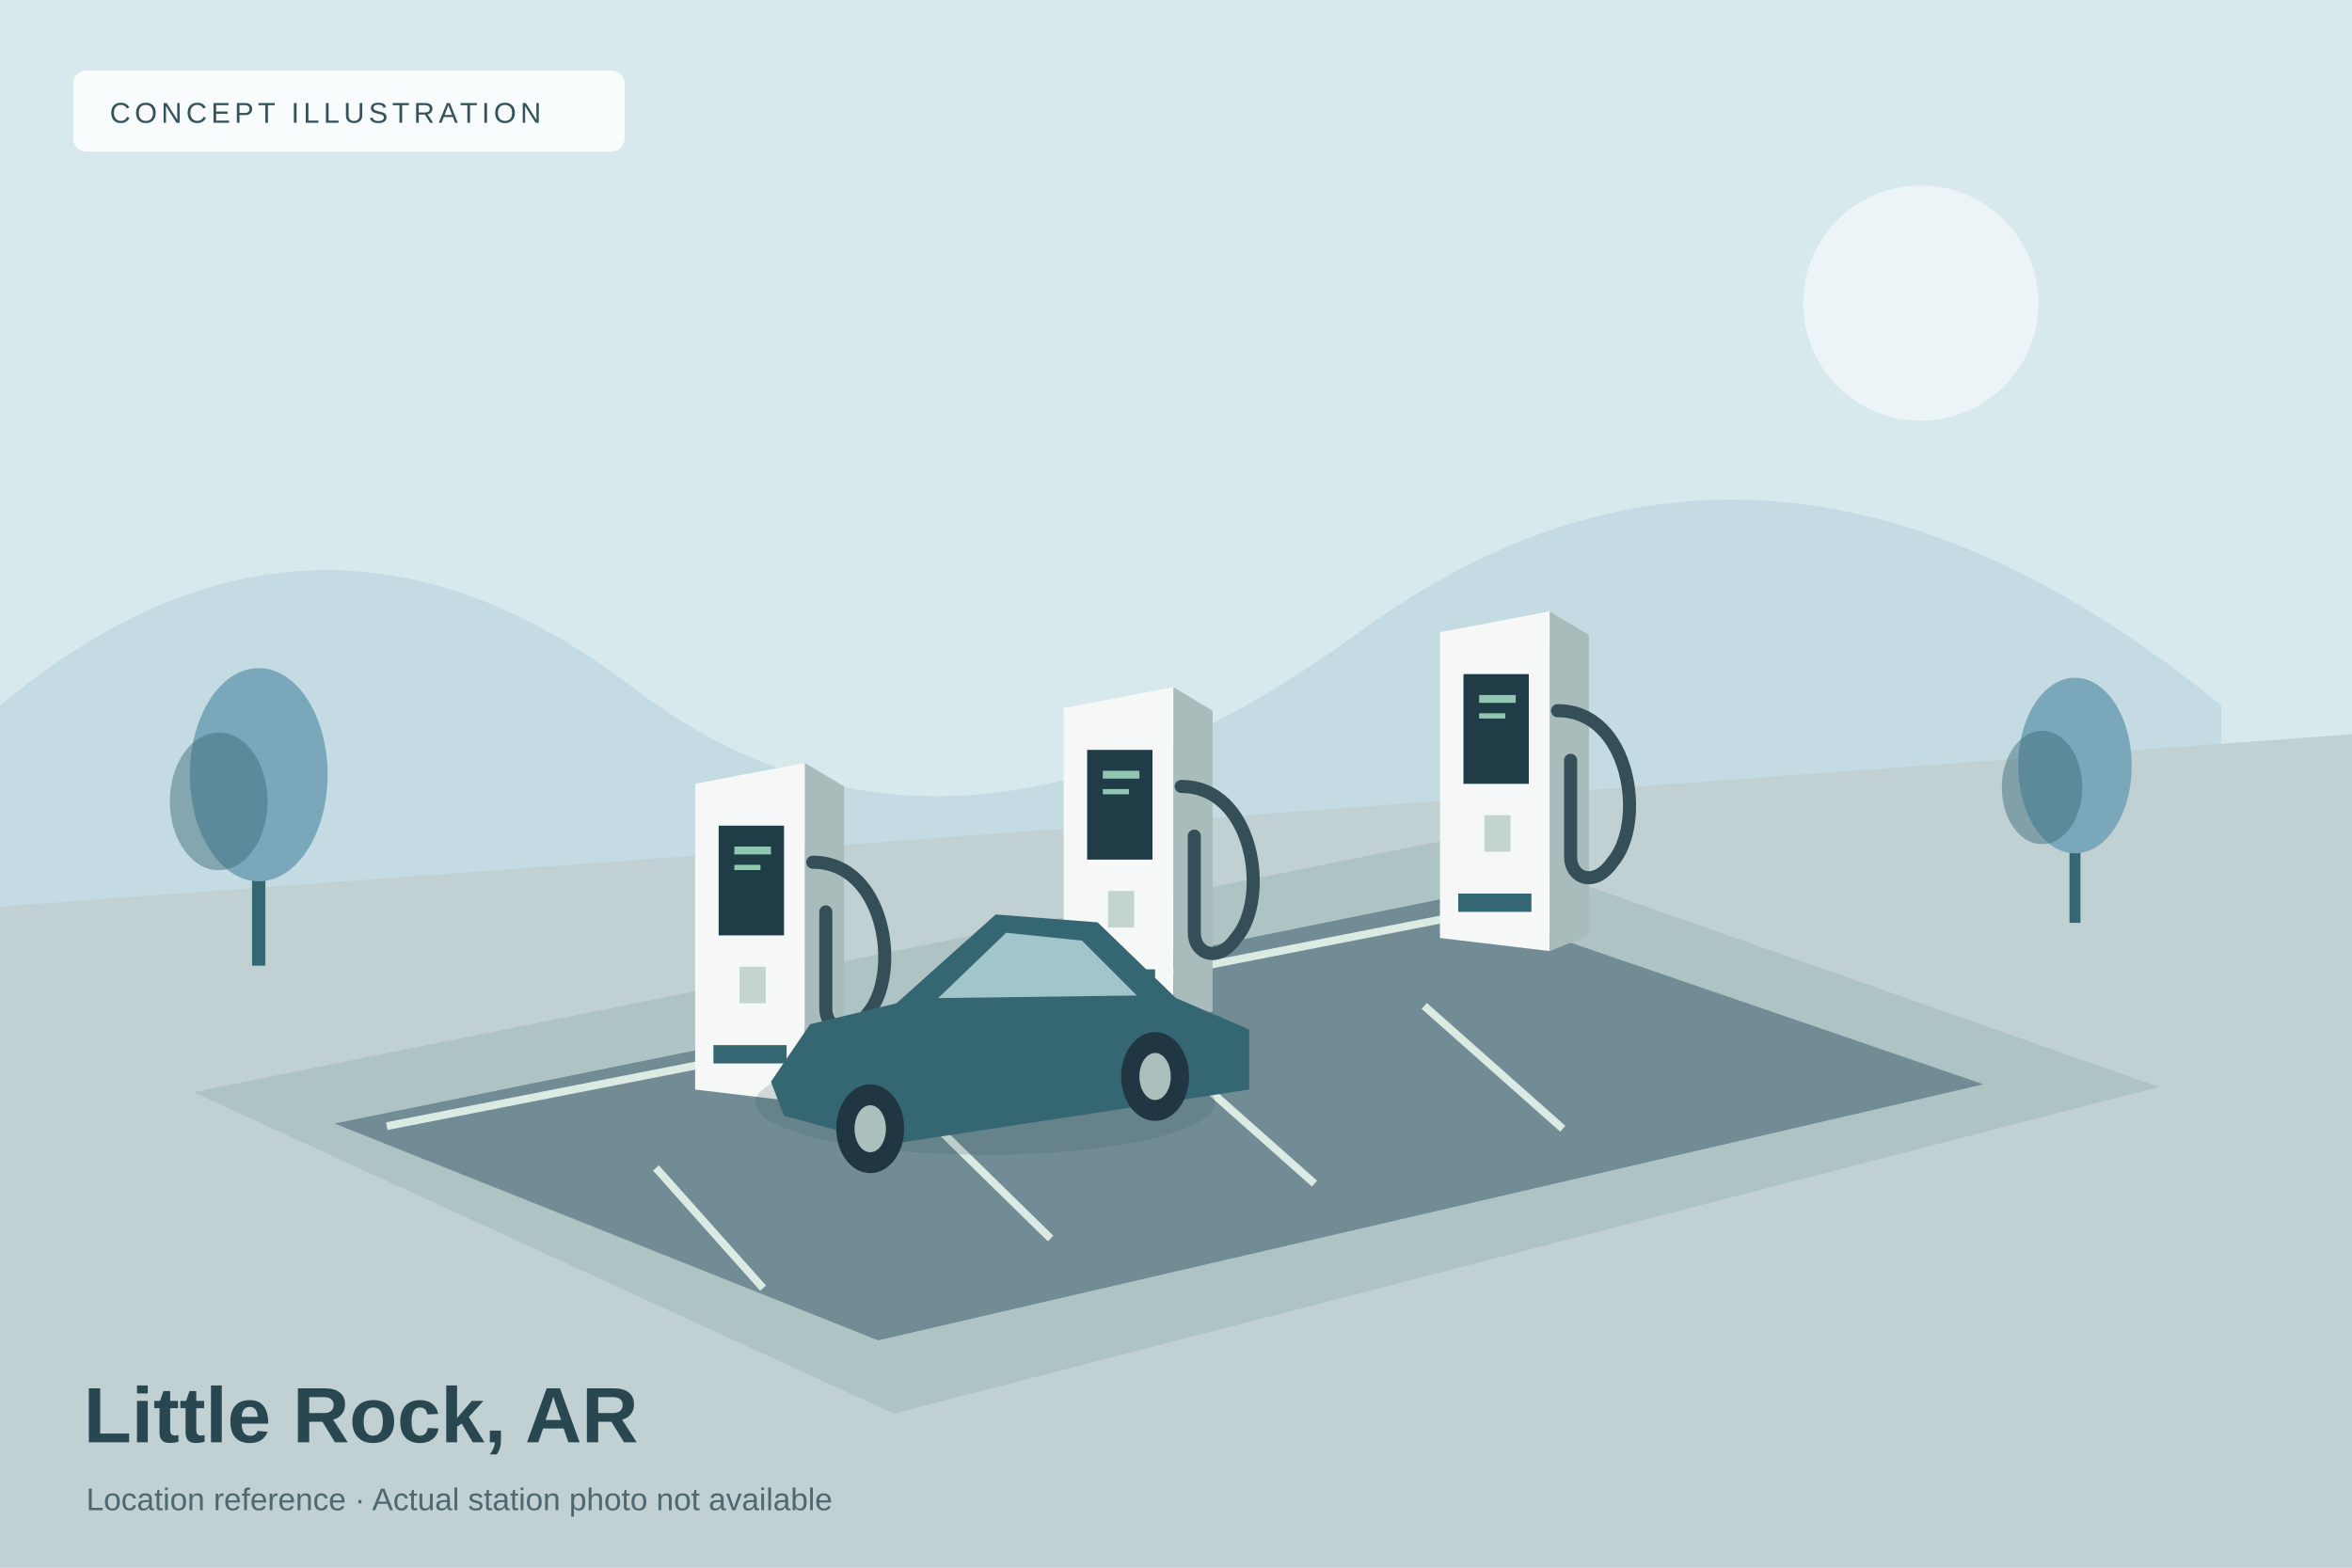
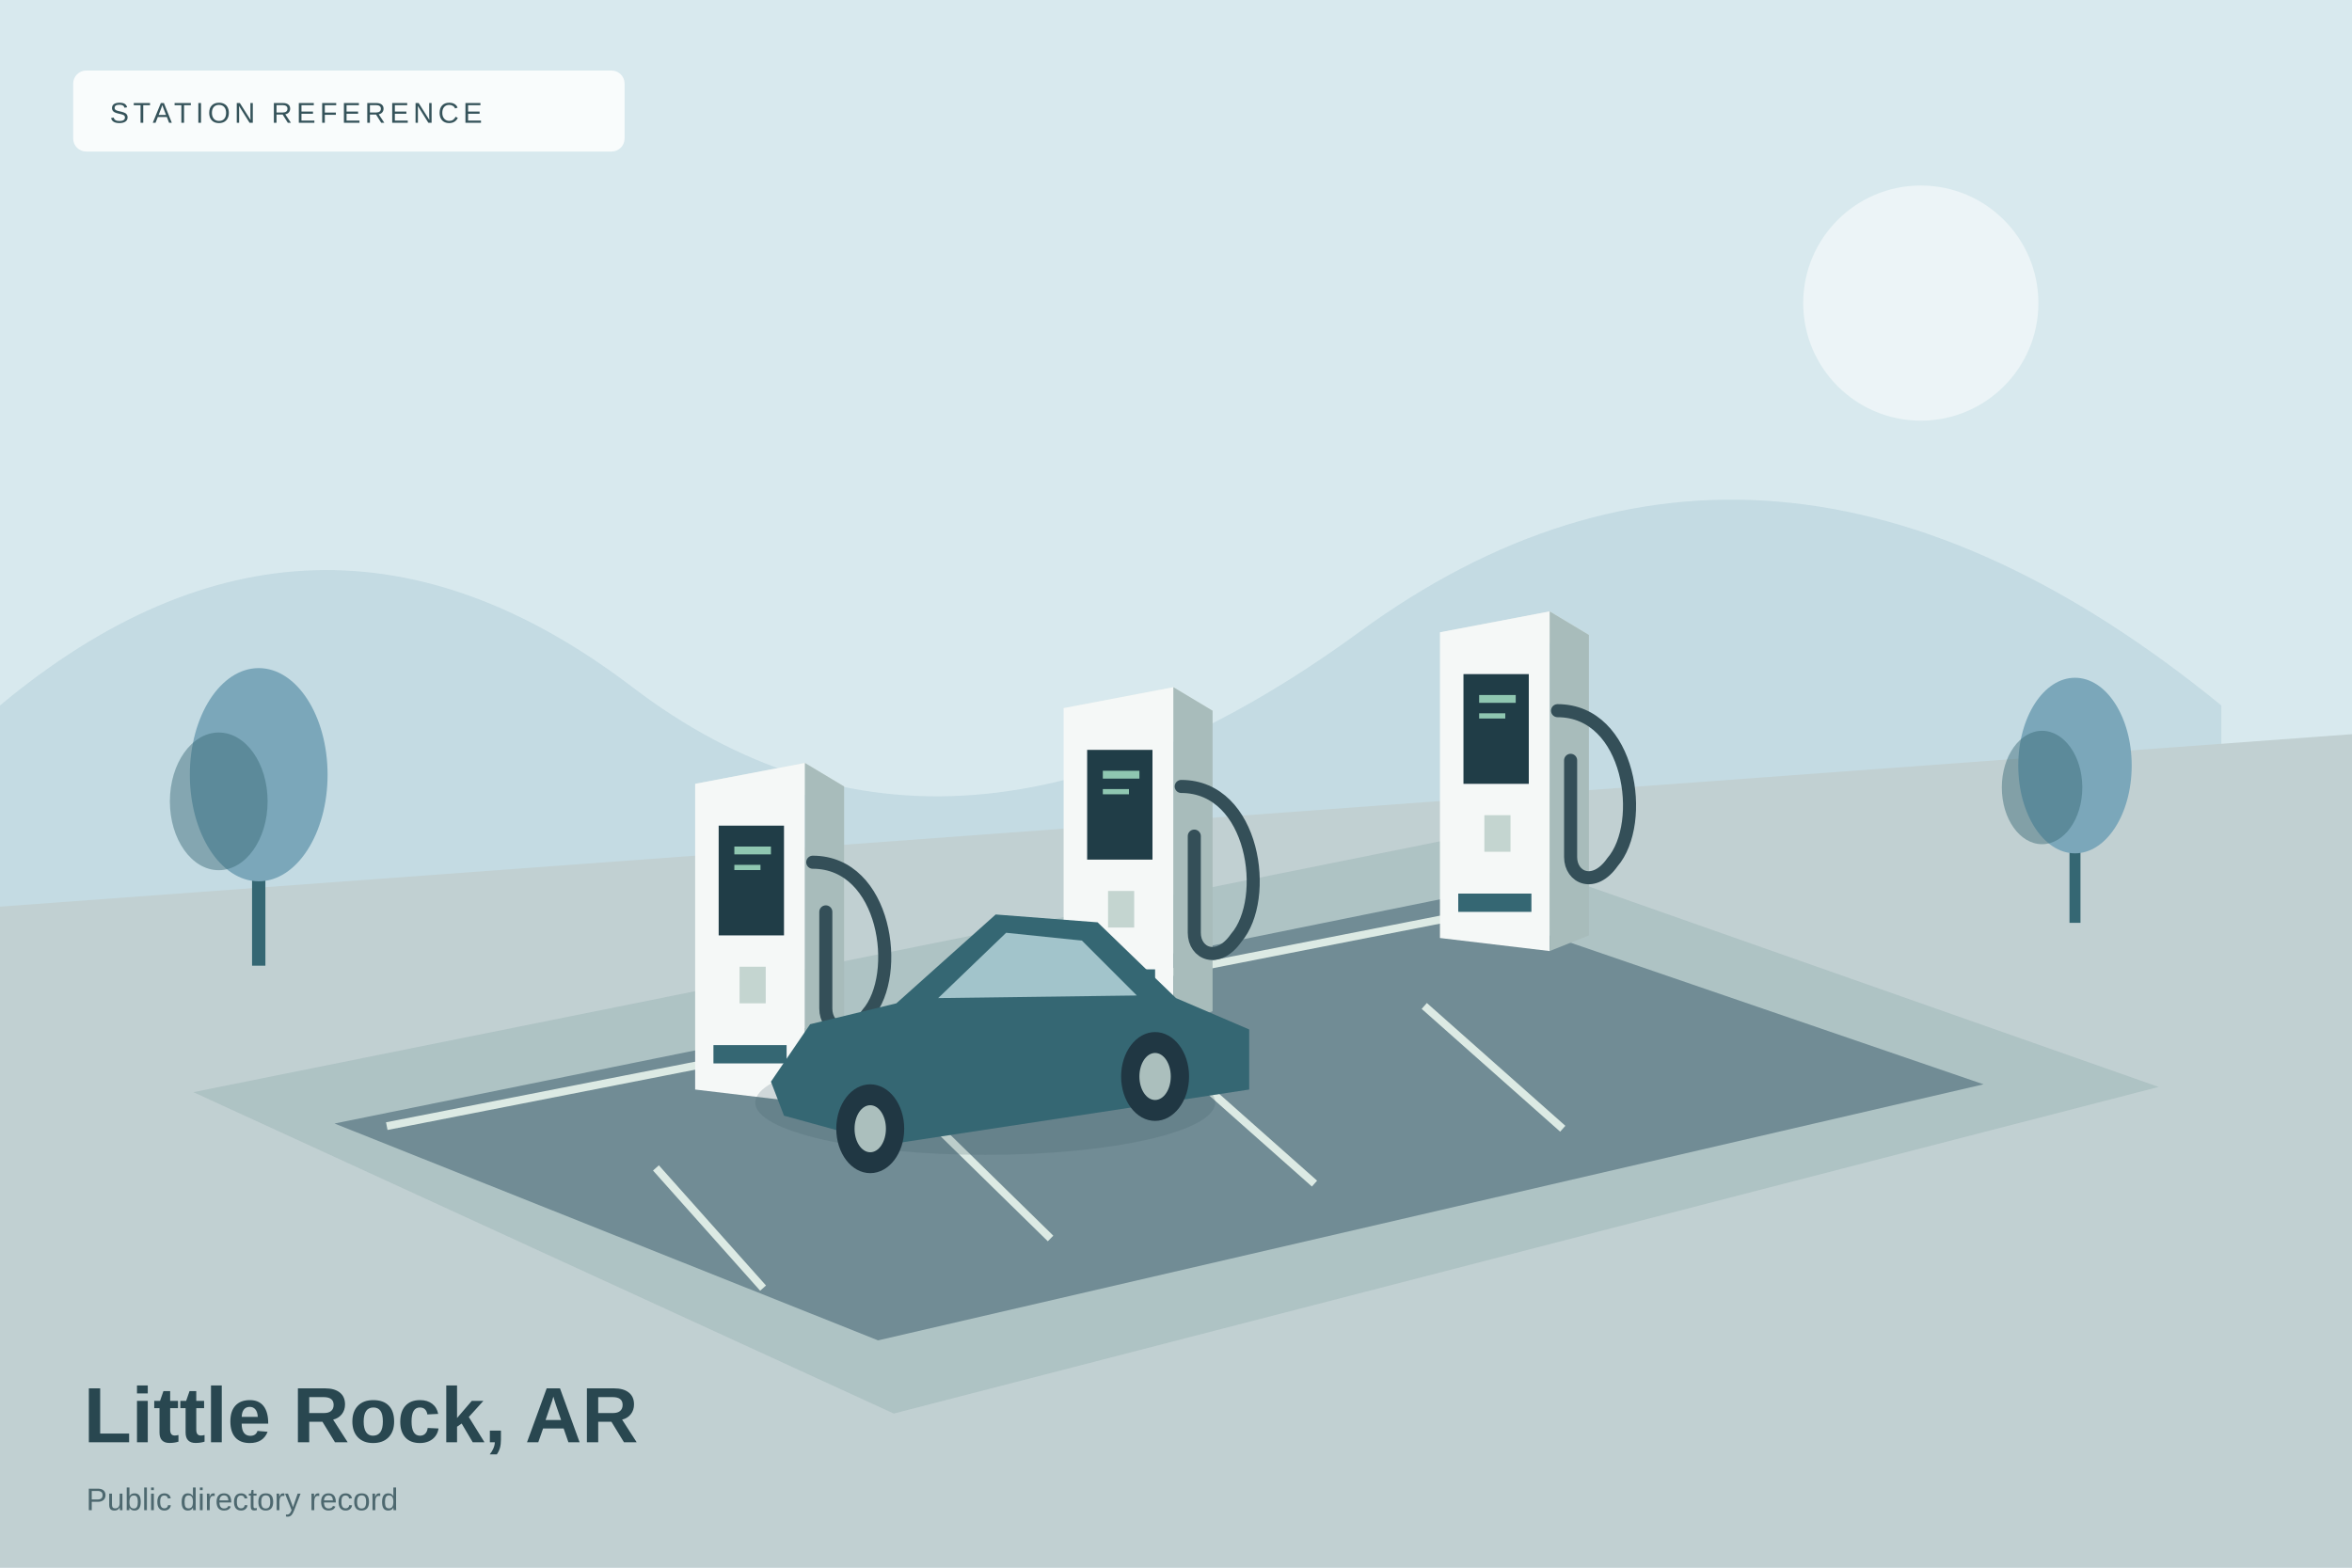
- <svg xmlns="http://www.w3.org/2000/svg" viewBox="0 0 900 600" role="img" aria-label="Concept illustration for Little Rock, AR; not a photograph of this location">
+ <svg xmlns="http://www.w3.org/2000/svg" viewBox="0 0 900 600" role="img" aria-label="Station reference for Little Rock, AR">
  <rect width="900" height="600" fill="#d8e9ee" />
  <circle cx="735" cy="116" r="45" fill="#fff" opacity=".5" />
  <path d="M0 270Q120 170 242 263T520 242T850 270V370H0Z" fill="#7ba7ba" opacity=".22" />
  <path d="M0 347 900 281v319H0Z" fill="#c1d0d2" />
  <path d="m74 418 482-97 270 95-484 125Z" fill="#a9bfc0" opacity=".8" />
  <path d="m128 430 424-86 207 71-423 98z" fill="#718c95" />
  <path d="m148 431 408-80m-305 96 41 46m61-67 49 48m48-68 53 47m42-68 53 47" fill="none" stroke="#e8f4ec" stroke-width="3" opacity=".9" />
  <g transform="translate(99 305) scale(0.85)">
    <path d="M0 0v76" stroke="#356773" stroke-width="6" />
    <ellipse cx="0" cy="-10" rx="31" ry="48" fill="#7ba7ba" />
    <ellipse cx="-18" cy="2" rx="22" ry="31" fill="#356773" opacity=".45" />
  </g>
  <g transform="translate(794 300) scale(0.7)">
    <path d="M0 0v76" stroke="#356773" stroke-width="6" />
    <ellipse cx="0" cy="-10" rx="31" ry="48" fill="#7ba7ba" />
    <ellipse cx="-18" cy="2" rx="22" ry="31" fill="#356773" opacity=".45" />
  </g>
  <g transform="translate(266 300)">
    <path d="m0 0 42-8 15 9-42 9z" fill="#dce7e7" />
    <path d="M0 0v117l42 5V-8Z" fill="#f5f8f7" />
    <path d="m42-8 15 9v115l-15 6z" fill="#a8bcbb" />
    <path d="M9 16h25v42H9z" fill="#203d47" />
    <path d="M15 24h14v3H15zm0 7h10v2H15z" fill="#8fc7b1" />
    <path d="M7 100h28v7H7z" fill="#356773" />
    <path d="M45 30c28 0 34 43 21 58-7 10-16 6-16-2V49" fill="none" stroke="#344f58" stroke-width="5" stroke-linecap="round" />
    <path d="M17 70h10v14H17z" fill="#c4d5d0" />
  </g>
  <g transform="translate(407 271)">
    <path d="m0 0 42-8 15 9-42 9z" fill="#dce7e7" />
    <path d="M0 0v117l42 5V-8Z" fill="#f5f8f7" />
    <path d="m42-8 15 9v115l-15 6z" fill="#a8bcbb" />
    <path d="M9 16h25v42H9z" fill="#203d47" />
    <path d="M15 24h14v3H15zm0 7h10v2H15z" fill="#8fc7b1" />
    <path d="M7 100h28v7H7z" fill="#356773" />
    <path d="M45 30c28 0 34 43 21 58-7 10-16 6-16-2V49" fill="none" stroke="#344f58" stroke-width="5" stroke-linecap="round" />
    <path d="M17 70h10v14H17z" fill="#c4d5d0" />
  </g>
  <g transform="translate(551 242)">
    <path d="m0 0 42-8 15 9-42 9z" fill="#dce7e7" />
    <path d="M0 0v117l42 5V-8Z" fill="#f5f8f7" />
    <path d="m42-8 15 9v115l-15 6z" fill="#a8bcbb" />
    <path d="M9 16h25v42H9z" fill="#203d47" />
    <path d="M15 24h14v3H15zm0 7h10v2H15z" fill="#8fc7b1" />
    <path d="M7 100h28v7H7z" fill="#356773" />
    <path d="M45 30c28 0 34 43 21 58-7 10-16 6-16-2V49" fill="none" stroke="#344f58" stroke-width="5" stroke-linecap="round" />
    <path d="M17 70h10v14H17z" fill="#c4d5d0" />
  </g>
  <g transform="translate(377 412)">
    <ellipse cx="0" cy="10" rx="88" ry="20" fill="#3b5963" opacity=".2" />
    <path d="m-82 2 15-22 33-8 38-34 39 3 30 29 28 12v23l-138 21-40-11z" fill="#356773" />
    <path d="m-18-30 26-25 29 3 21 21z" fill="#a2c4cb" />
    <ellipse cx="-44" cy="20" rx="13" ry="17" fill="#203743" />
    <ellipse cx="65" cy="0" rx="13" ry="17" fill="#203743" />
    <ellipse cx="-44" cy="20" rx="6" ry="9" fill="#abbfbd" />
    <ellipse cx="65" cy="0" rx="6" ry="9" fill="#abbfbd" />
  </g>
  <rect x="28" y="27" width="211" height="31" rx="5" fill="#fff" opacity=".85" />
-   <text x="42" y="47" fill="#35535a" font-size="11" font-family="Arial,sans-serif" letter-spacing="1.6">CONCEPT ILLUSTRATION</text>
+   <text x="42" y="47" fill="#35535a" font-size="11" font-family="Arial,sans-serif" letter-spacing="1.6">STATION REFERENCE</text>
  <text x="32" y="552" fill="#294750" font-size="30" font-family="Arial,sans-serif" font-weight="600">Little Rock, AR</text>
-   <text x="33" y="578" fill="#4d686f" font-size="12" font-family="Arial,sans-serif">Location reference · Actual station photo not available</text>
+   <text x="33" y="578" fill="#4d686f" font-size="12" font-family="Arial,sans-serif">Public directory record</text>
</svg>
